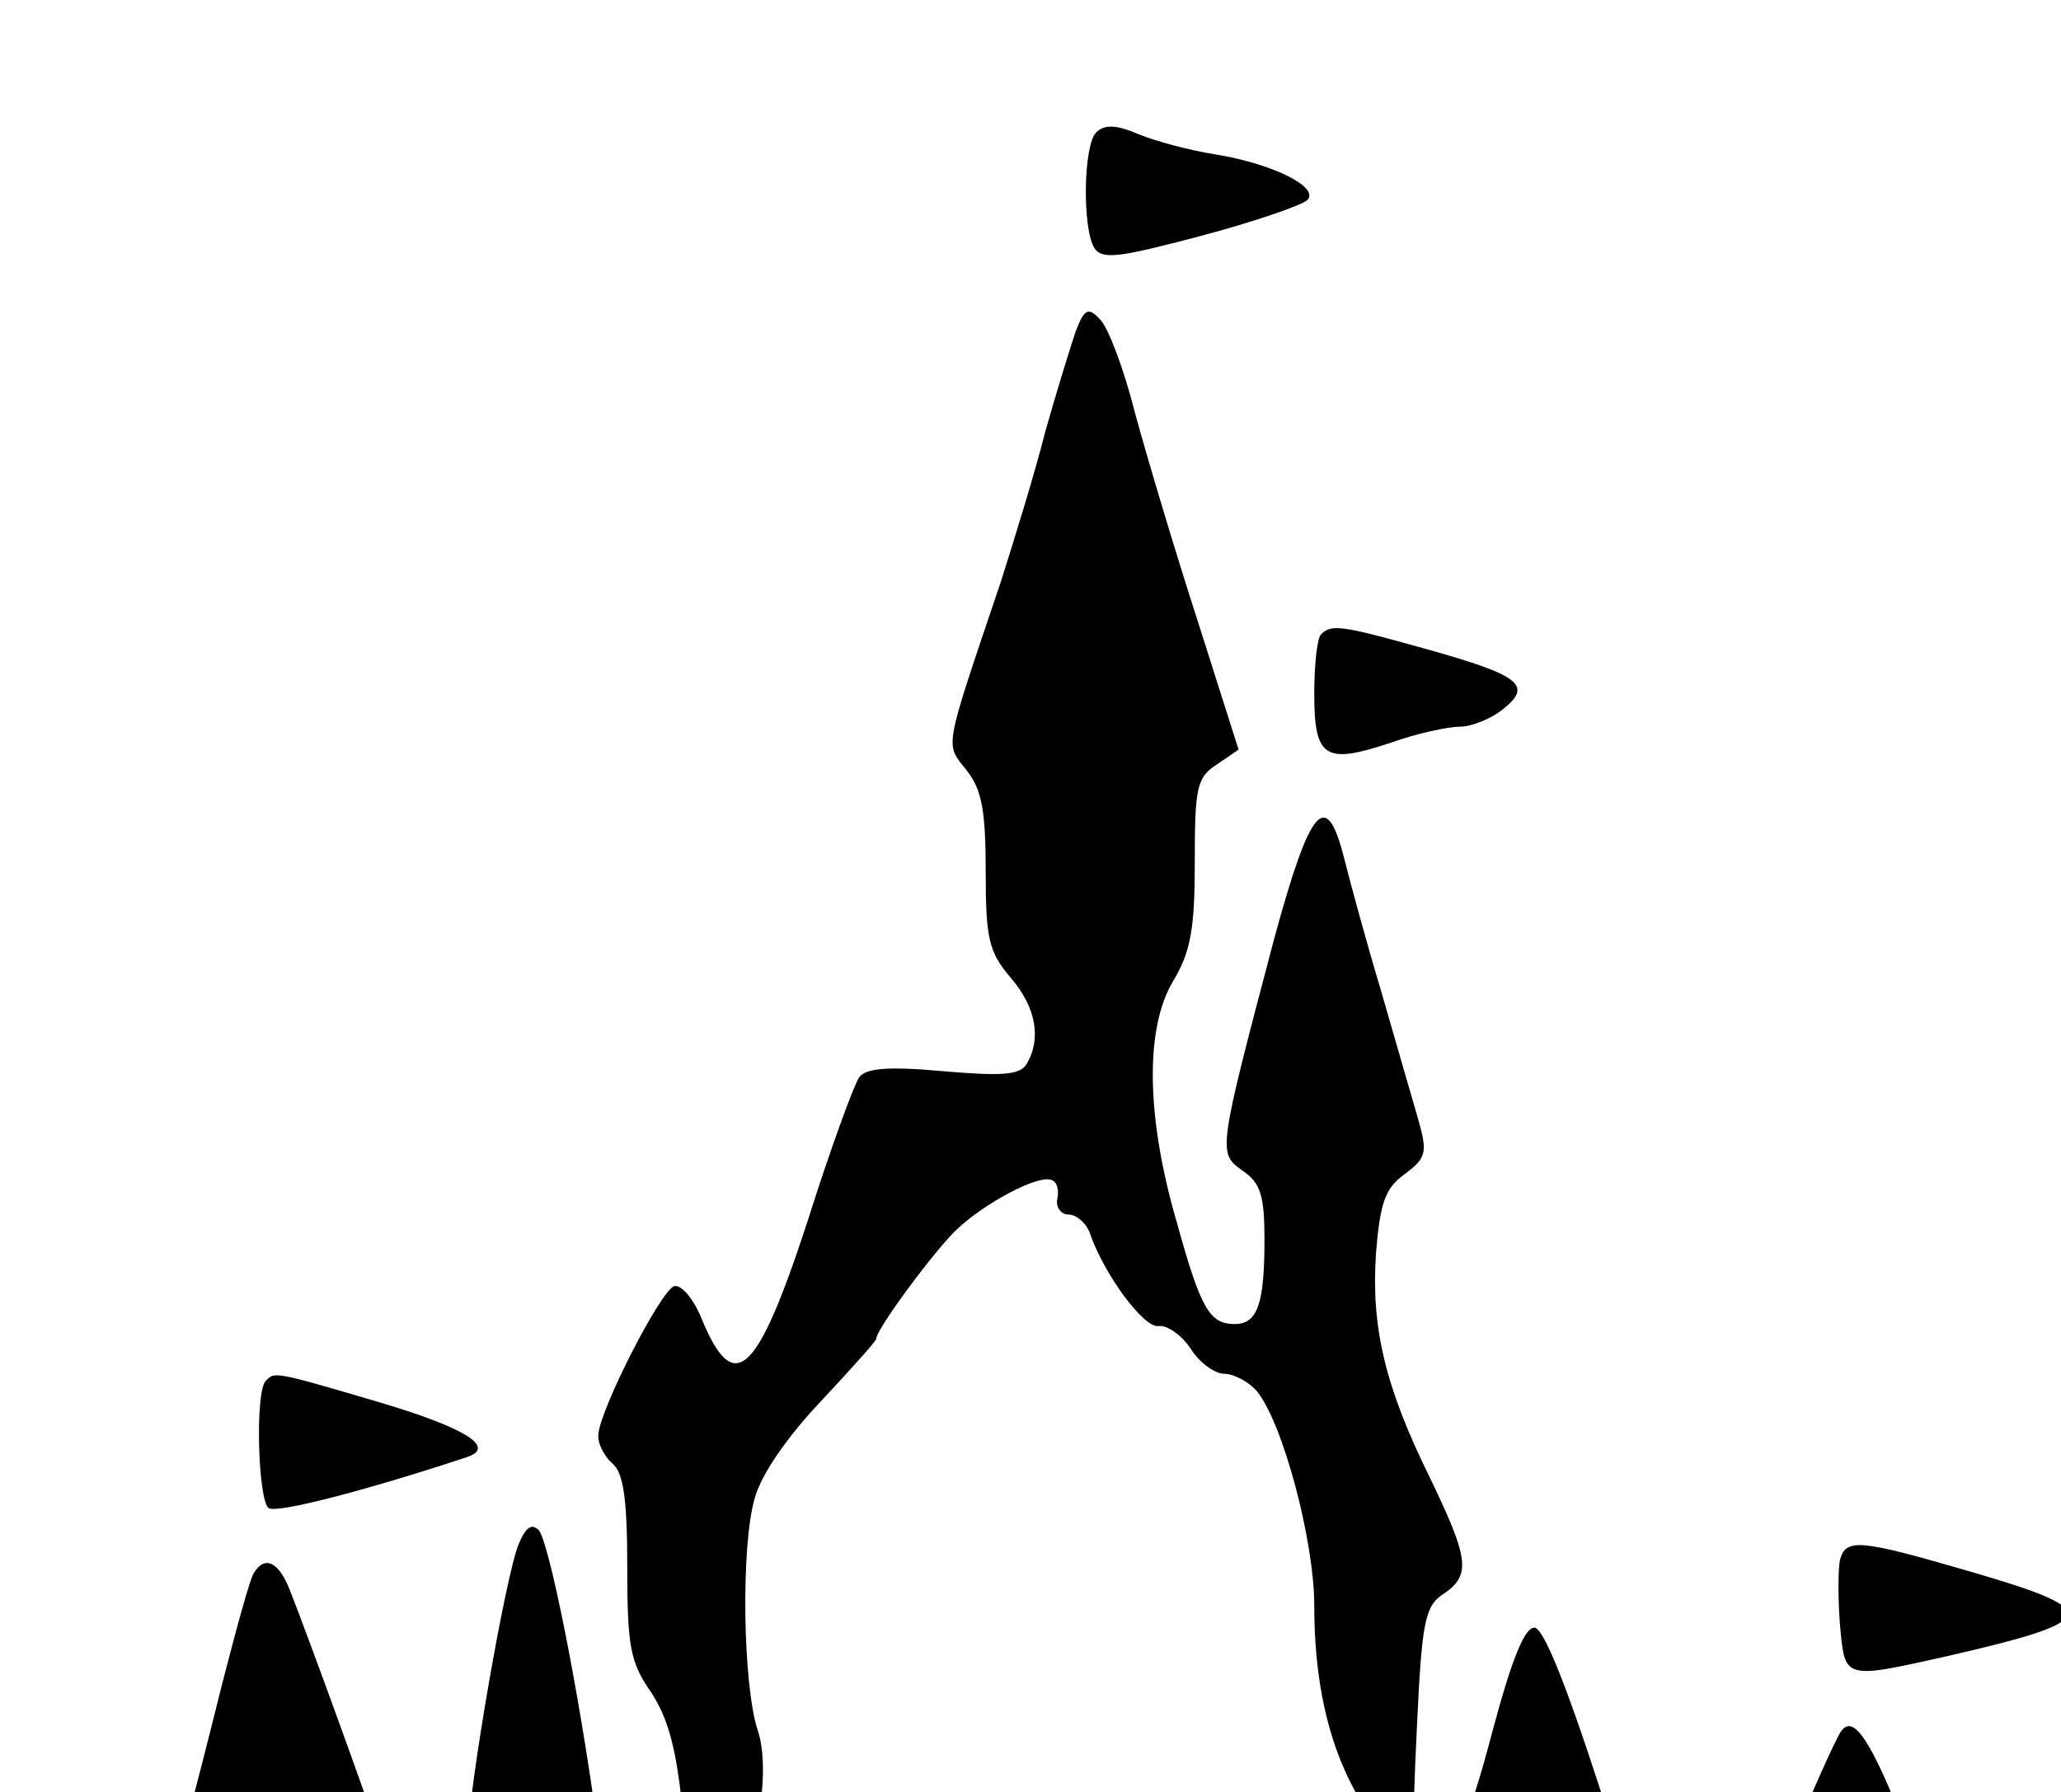
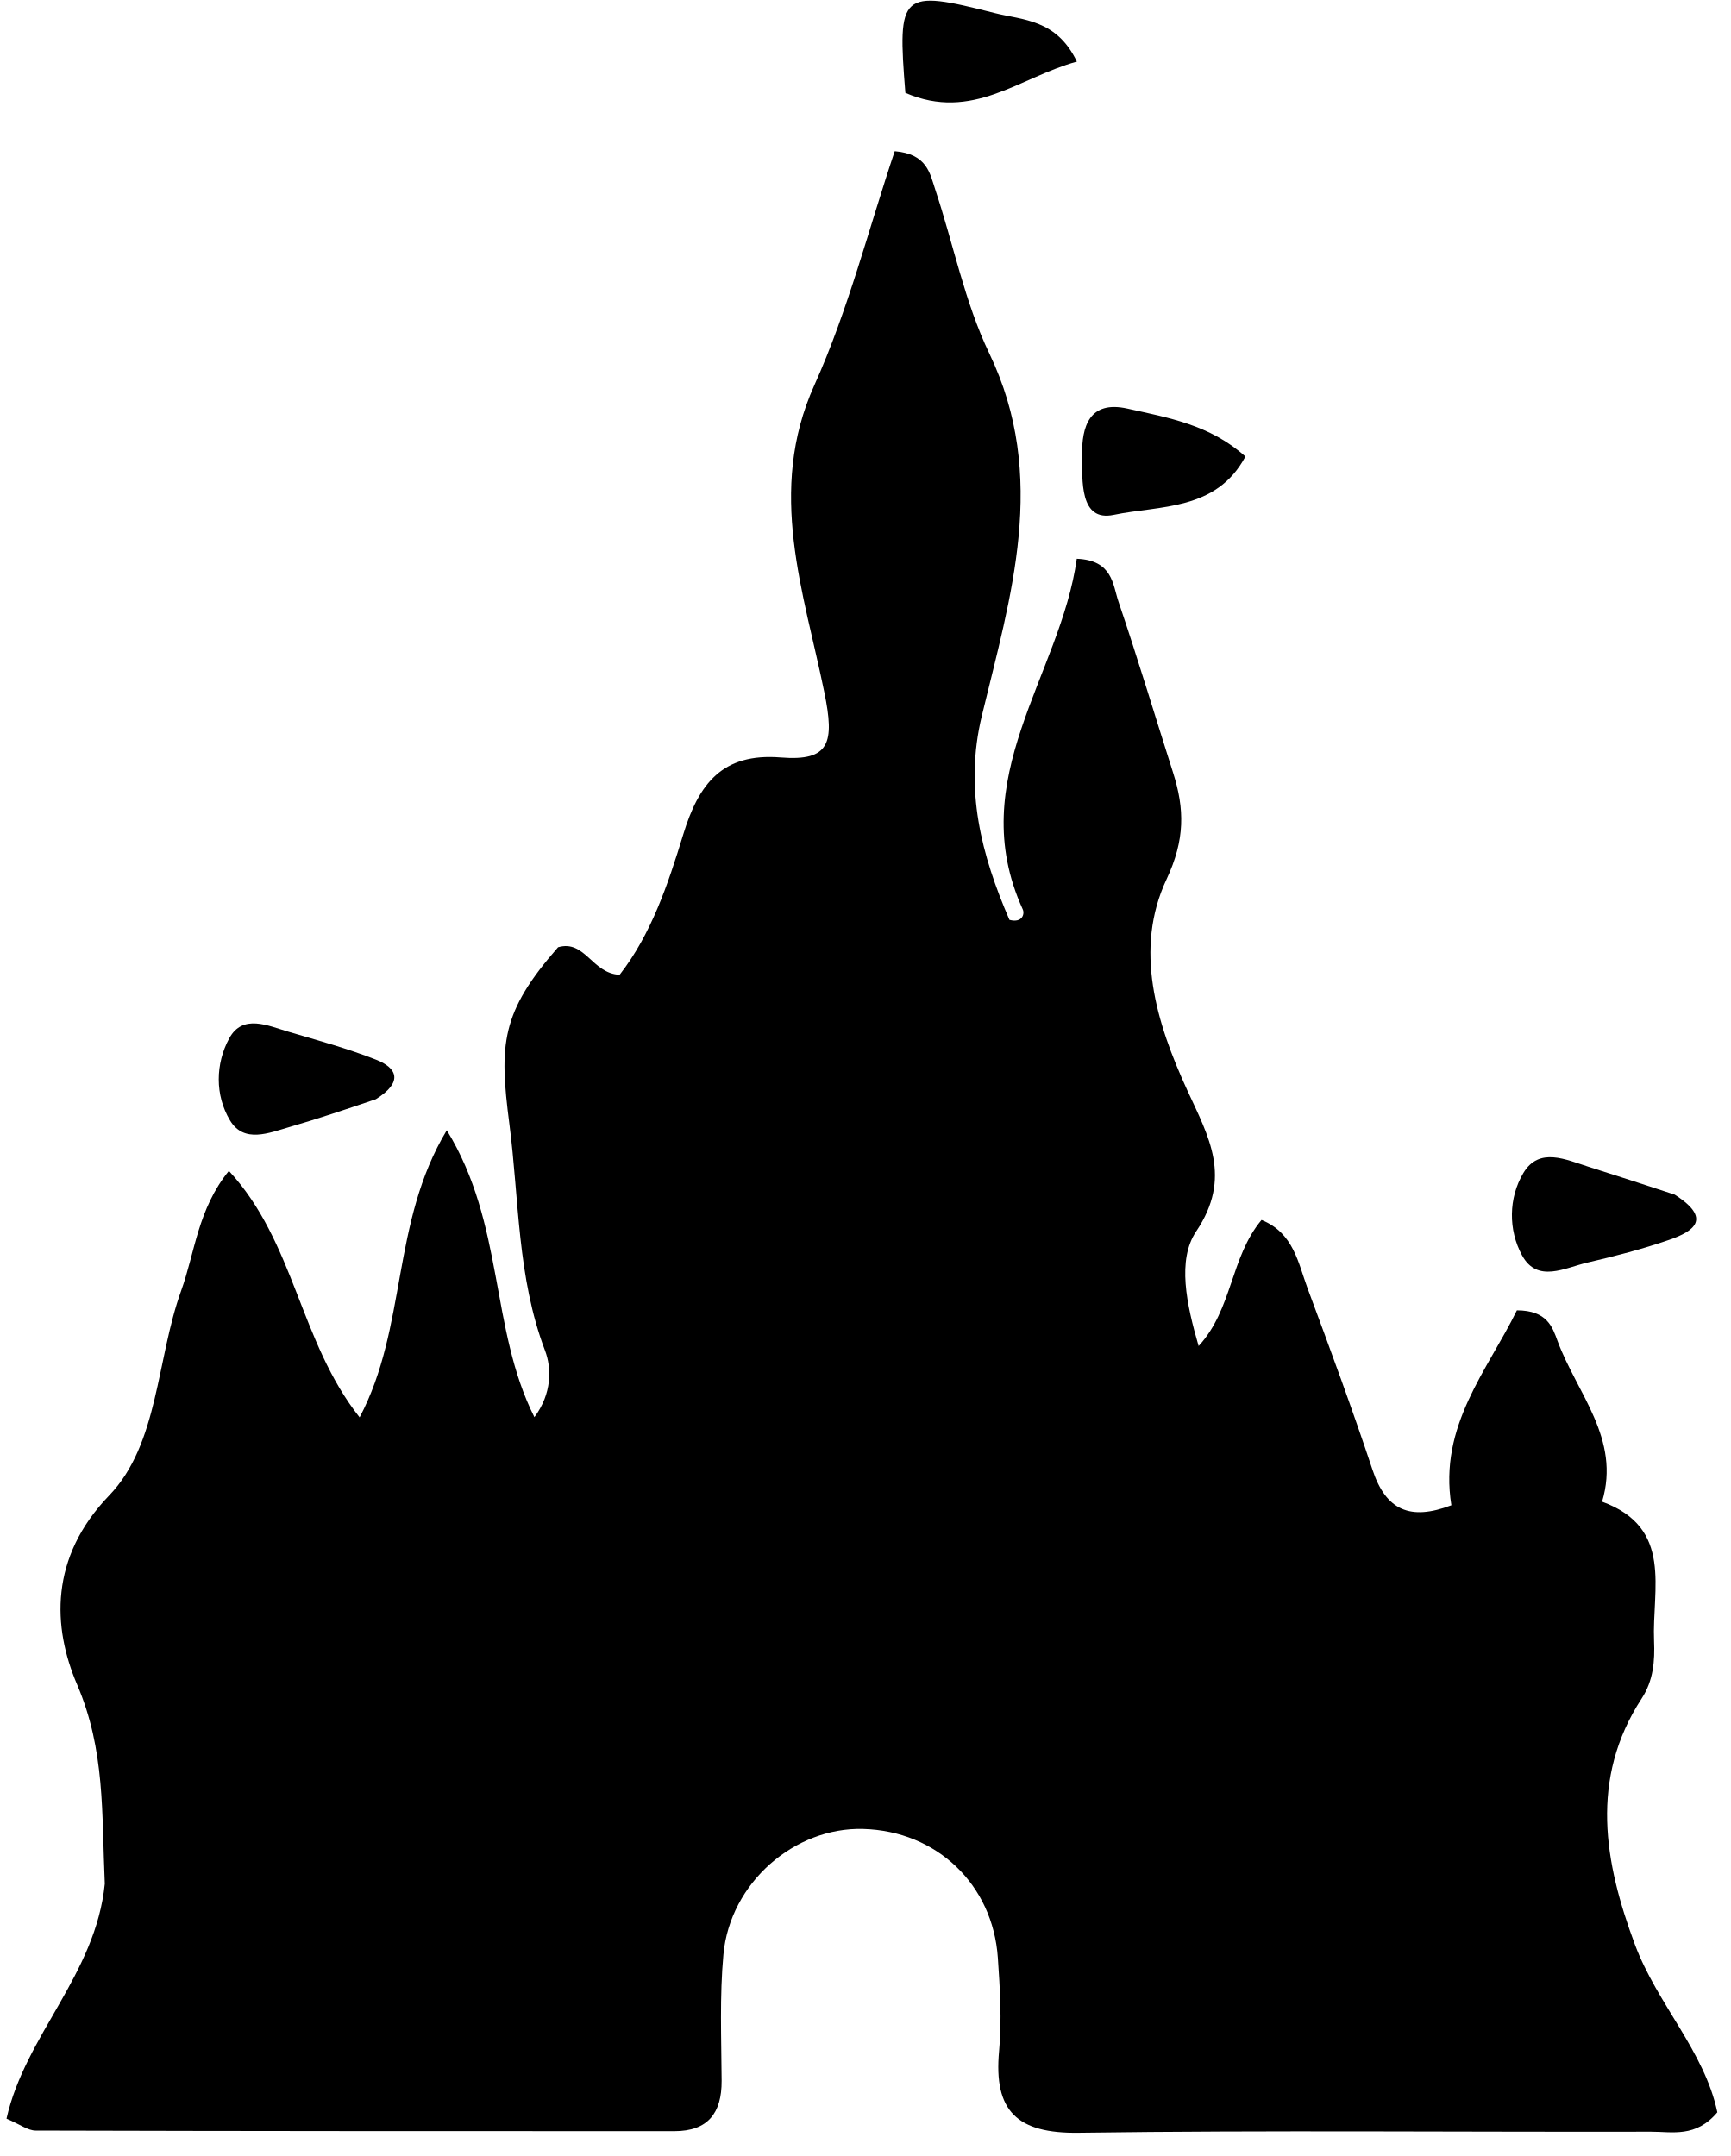
- <svg xmlns="http://www.w3.org/2000/svg" version="1.0" viewBox="53 214 207 180" preserveAspectRatio="xMidYMid meet">
-   <g transform="translate(0,774) scale(0.1,-0.1)" fill="currentColor" stroke="none">
-     <path d="M1631 5467 c-13 -13 -14 -96 -2 -116 8 -12 24 -10 107 12 53 14 102 31 107 36 13 13 -36 37 -93 46 -25 4 -59 13 -76 20 -23 10 -35 10 -43 2z" />
-     <path d="M1610 5266 c-5 -15 -19 -60 -30 -99 -10 -40 -31 -108 -45 -152 -58 -172 -56 -161 -34 -189 15 -19 19 -40 19 -101 0 -68 3 -81 25 -107 26 -30 31 -62 16 -87 -7 -11 -25 -12 -84 -7 -55 5 -77 3 -84 -6 -5 -7 -29 -72 -52 -145 -51 -156 -74 -177 -107 -96 -8 19 -20 33 -27 31 -14 -5 -75 -125 -76 -149 -1 -9 6 -22 14 -29 11 -9 15 -35 15 -104 0 -80 3 -96 24 -126 17 -26 25 -56 31 -113 7 -82 -1 -107 -35 -107 -28 0 -41 24 -51 92 -18 132 -48 281 -58 291 -7 7 -13 3 -20 -14 -13 -30 -51 -250 -51 -294 0 -40 -29 -79 -51 -70 -9 3 -23 27 -32 53 -16 49 -77 217 -96 265 -11 28 -25 35 -36 17 -4 -6 -17 -54 -31 -108 -60 -241 -79 -297 -99 -300 -40 -8 -45 -21 -45 -113 0 -83 2 -91 25 -111 24 -21 25 -26 25 -149 0 -142 6 -125 -101 -294 -29 -46 -36 -62 -26 -70 8 -6 161 -9 435 -7 l422 3 0 125 c0 143 7 164 71 215 36 28 49 32 103 33 75 1 116 -18 165 -78 l33 -41 -4 -123 c-3 -67 -2 -125 2 -127 4 -2 198 -5 431 -5 363 -2 424 0 427 13 2 8 -15 41 -36 73 -21 32 -55 89 -75 125 -36 64 -37 69 -37 168 0 100 1 104 28 130 26 24 29 34 34 111 3 47 3 91 1 98 -3 6 -19 12 -38 12 -46 0 -60 20 -35 52 l19 25 -36 89 c-34 86 -51 111 -63 96 -4 -4 -23 -46 -43 -94 -36 -85 -37 -87 -20 -116 24 -43 6 -62 -58 -62 -58 0 -48 -18 -121 210 -36 111 -58 165 -67 165 -10 0 -23 -33 -42 -104 -26 -99 -38 -121 -68 -121 -12 0 -13 21 -8 123 5 108 8 124 27 136 28 19 25 36 -14 117 -45 91 -59 151 -54 225 4 50 9 65 28 79 23 17 24 22 14 57 -6 21 -23 79 -37 128 -15 50 -31 109 -37 133 -18 71 -34 52 -70 -80 -57 -216 -57 -216 -32 -234 18 -12 22 -25 22 -69 0 -65 -7 -85 -30 -85 -25 0 -34 15 -58 102 -31 106 -32 195 -4 242 18 30 22 53 22 120 0 75 2 85 22 98 l22 15 -41 129 c-23 71 -51 165 -63 209 -11 44 -27 86 -35 94 -12 13 -16 11 -25 -13z m-18 -870 c-2 -9 4 -16 11 -16 8 0 17 -8 21 -17 14 -42 55 -98 70 -95 8 1 23 -9 32 -23 9 -14 24 -25 34 -25 9 0 24 -8 32 -17 26 -31 58 -150 58 -216 0 -147 53 -245 161 -300 24 -12 58 -41 76 -65 53 -70 117 -113 172 -115 25 -1 58 1 73 6 24 6 29 3 43 -23 14 -27 14 -36 -1 -102 -16 -71 -16 -262 1 -314 4 -13 -1 -29 -13 -45 l-20 -24 -200 0 c-198 0 -201 0 -226 24 -14 14 -26 29 -26 34 0 6 -6 18 -13 26 -8 9 -19 36 -26 60 -7 24 -26 57 -42 73 -16 16 -29 33 -29 38 0 12 -90 66 -134 80 -58 19 -161 5 -211 -27 -80 -51 -132 -123 -176 -242 -24 -63 -51 -71 -254 -71 -246 1 -229 -13 -231 187 -1 98 -7 181 -16 219 -12 52 -12 70 0 122 7 34 18 62 23 62 5 0 9 6 9 14 0 7 11 25 25 40 23 25 26 26 49 11 13 -9 27 -12 30 -7 9 15 56 1 56 -16 0 -12 4 -12 21 4 11 10 42 24 67 30 40 11 51 10 72 -4 14 -9 36 -15 50 -13 37 5 80 29 80 46 0 8 8 15 18 15 26 0 49 105 33 152 -15 46 -17 185 -3 233 7 25 33 62 67 98 30 32 55 60 55 62 0 10 61 92 82 111 28 26 79 53 93 49 6 -1 9 -9 7 -19z" />
-     <path d="M797 4213 c-11 -10 -8 -121 3 -128 9 -5 95 17 198 51 32 10 -1 30 -89 56 -105 31 -103 30 -112 21z" />
-     <path d="M2378 4033 c-2 -10 -2 -39 0 -65 5 -55 3 -55 106 -32 157 36 160 46 26 85 -113 33 -126 34 -132 12z" />
-     <path d="M1857 4963 c-4 -3 -7 -30 -7 -60 0 -65 11 -71 77 -49 25 9 57 16 69 16 12 0 32 8 44 18 30 24 16 34 -81 61 -82 23 -92 24 -102 14z" />
-   </g>
+ <svg xmlns="http://www.w3.org/2000/svg" version="1.1" viewBox="33 140 130 162">
+   <path fill="#000000" opacity="1" stroke="none" d=" M40.874,281.546  C40.634,276.212 40.912,271.515 38.792,266.574  C36.945,262.267 36.706,257.038 41.2,252.37  C44.924,248.502 44.75,242.141 46.61,236.986  C47.651,234.101 47.855,230.865 50.196,227.978  C55.171,233.358 55.487,240.775 60.018,246.499  C63.603,239.728 62.376,231.88 66.567,224.927  C70.909,231.986 69.798,239.815 73.151,246.484  C74.474,244.712 74.451,242.803 73.95,241.484  C71.848,235.95 72.013,230.161 71.27,224.453  C70.49,218.454 70.637,216.075 74.929,211.174  C76.956,210.584 77.48,213.156 79.554,213.245  C81.926,210.209 83.192,206.437 84.329,202.713  C85.491,198.901 87.262,196.559 91.662,196.915  C95.377,197.215 95.701,195.782 94.939,192.044  C93.404,184.502 90.589,176.92 94.181,168.949  C96.737,163.279 98.275,157.149 100.222,151.36  C102.665,151.567 102.869,153.042 103.266,154.237  C104.633,158.346 105.475,162.695 107.331,166.562  C111.783,175.837 108.936,184.797 106.765,193.792  C105.432,199.316 106.743,204.276 108.843,209.119  C109.821,209.373 109.993,208.662 109.845,208.338  C105.354,198.488 112.685,190.755 113.9,181.983  C116.602,182.092 116.598,183.923 117.033,185.205  C118.478,189.459 119.768,193.765 121.133,198.046  C122.007,200.788 122.04,203.1 120.648,206.062  C118.178,211.32 119.867,216.842 122.219,221.957  C123.806,225.407 125.597,228.473 122.874,232.522  C121.426,234.675 122.143,238.002 123.055,241.14  C125.617,238.36 125.43,234.481 127.782,231.666  C130.205,232.647 130.532,234.904 131.244,236.814  C132.93,241.338 134.601,245.872 136.124,250.453  C137.132,253.485 138.957,254.283 142.045,253.102  C141.076,247.119 144.778,242.946 146.967,238.457  C149.25,238.462 149.641,239.726 150.018,240.75  C151.465,244.681 154.788,248.109 153.368,252.835  C158.75,254.798 157.109,259.404 157.273,263.304  C157.336,264.795 157.227,266.266 156.345,267.619  C152.402,273.668 153.534,279.953 155.841,286.128  C157.496,290.557 161.071,294.149 162.027,298.716  C160.412,300.637 158.635,300.171 157.044,300.174  C142.712,300.206 128.378,300.053 114.049,300.254  C109.435,300.319 107.639,298.643 108.064,294.104  C108.28,291.795 108.13,289.436 107.971,287.112  C107.594,281.582 103.361,277.579 97.856,277.425  C92.683,277.281 87.849,281.479 87.353,286.855  C87.063,289.997 87.2,293.182 87.218,296.347  C87.232,298.78 86.181,300.133 83.674,300.134  C67.677,300.135 51.68,300.134 35.683,300.089  C35.091,300.088 34.5,299.621 33.489,299.194  C34.898,292.922 40.187,288.379 40.874,281.546 z" />
+   <path fill="#000000" opacity="1" stroke="none" d=" M158.822,229.763  C161.67,231.58 160.247,232.523 158.441,233.15  C156.423,233.85 154.341,234.388 152.258,234.87  C150.573,235.261 148.507,236.437 147.355,234.329  C146.311,232.419 146.336,230.01 147.451,228.142  C148.637,226.155 150.651,227.134 152.368,227.676  C154.409,228.319 156.443,228.984 158.822,229.763 z" />
+   <path fill="#000000" opacity="1" stroke="none" d=" M126.571,174.303  C124.38,178.405 120.121,177.966 116.676,178.686  C114.085,179.227 114.322,176.076 114.298,174.206  C114.271,172.063 114.836,170.056 117.717,170.703  C120.758,171.387 123.89,171.898 126.571,174.303 z" />
+   <path fill="#000000" opacity="1" stroke="none" d=" M101.022,146.977  C100.412,139.414 100.644,139.181 107.726,140.98  C109.832,141.515 112.374,141.429 113.908,144.628  C109.563,145.821 106.064,149.153 101.022,146.977 z" />
+   <path fill="#000000" opacity="1" stroke="none" d=" M61.237,222.594  C58.859,223.4 56.829,224.082 54.774,224.675  C53.214,225.125 51.331,225.935 50.279,224.184  C49.143,222.294 49.184,219.922 50.225,218.015  C51.238,216.162 53.129,217.07 54.679,217.525  C56.887,218.172 59.115,218.785 61.253,219.623  C62.818,220.235 63.337,221.283 61.237,222.594 z" />
</svg>
